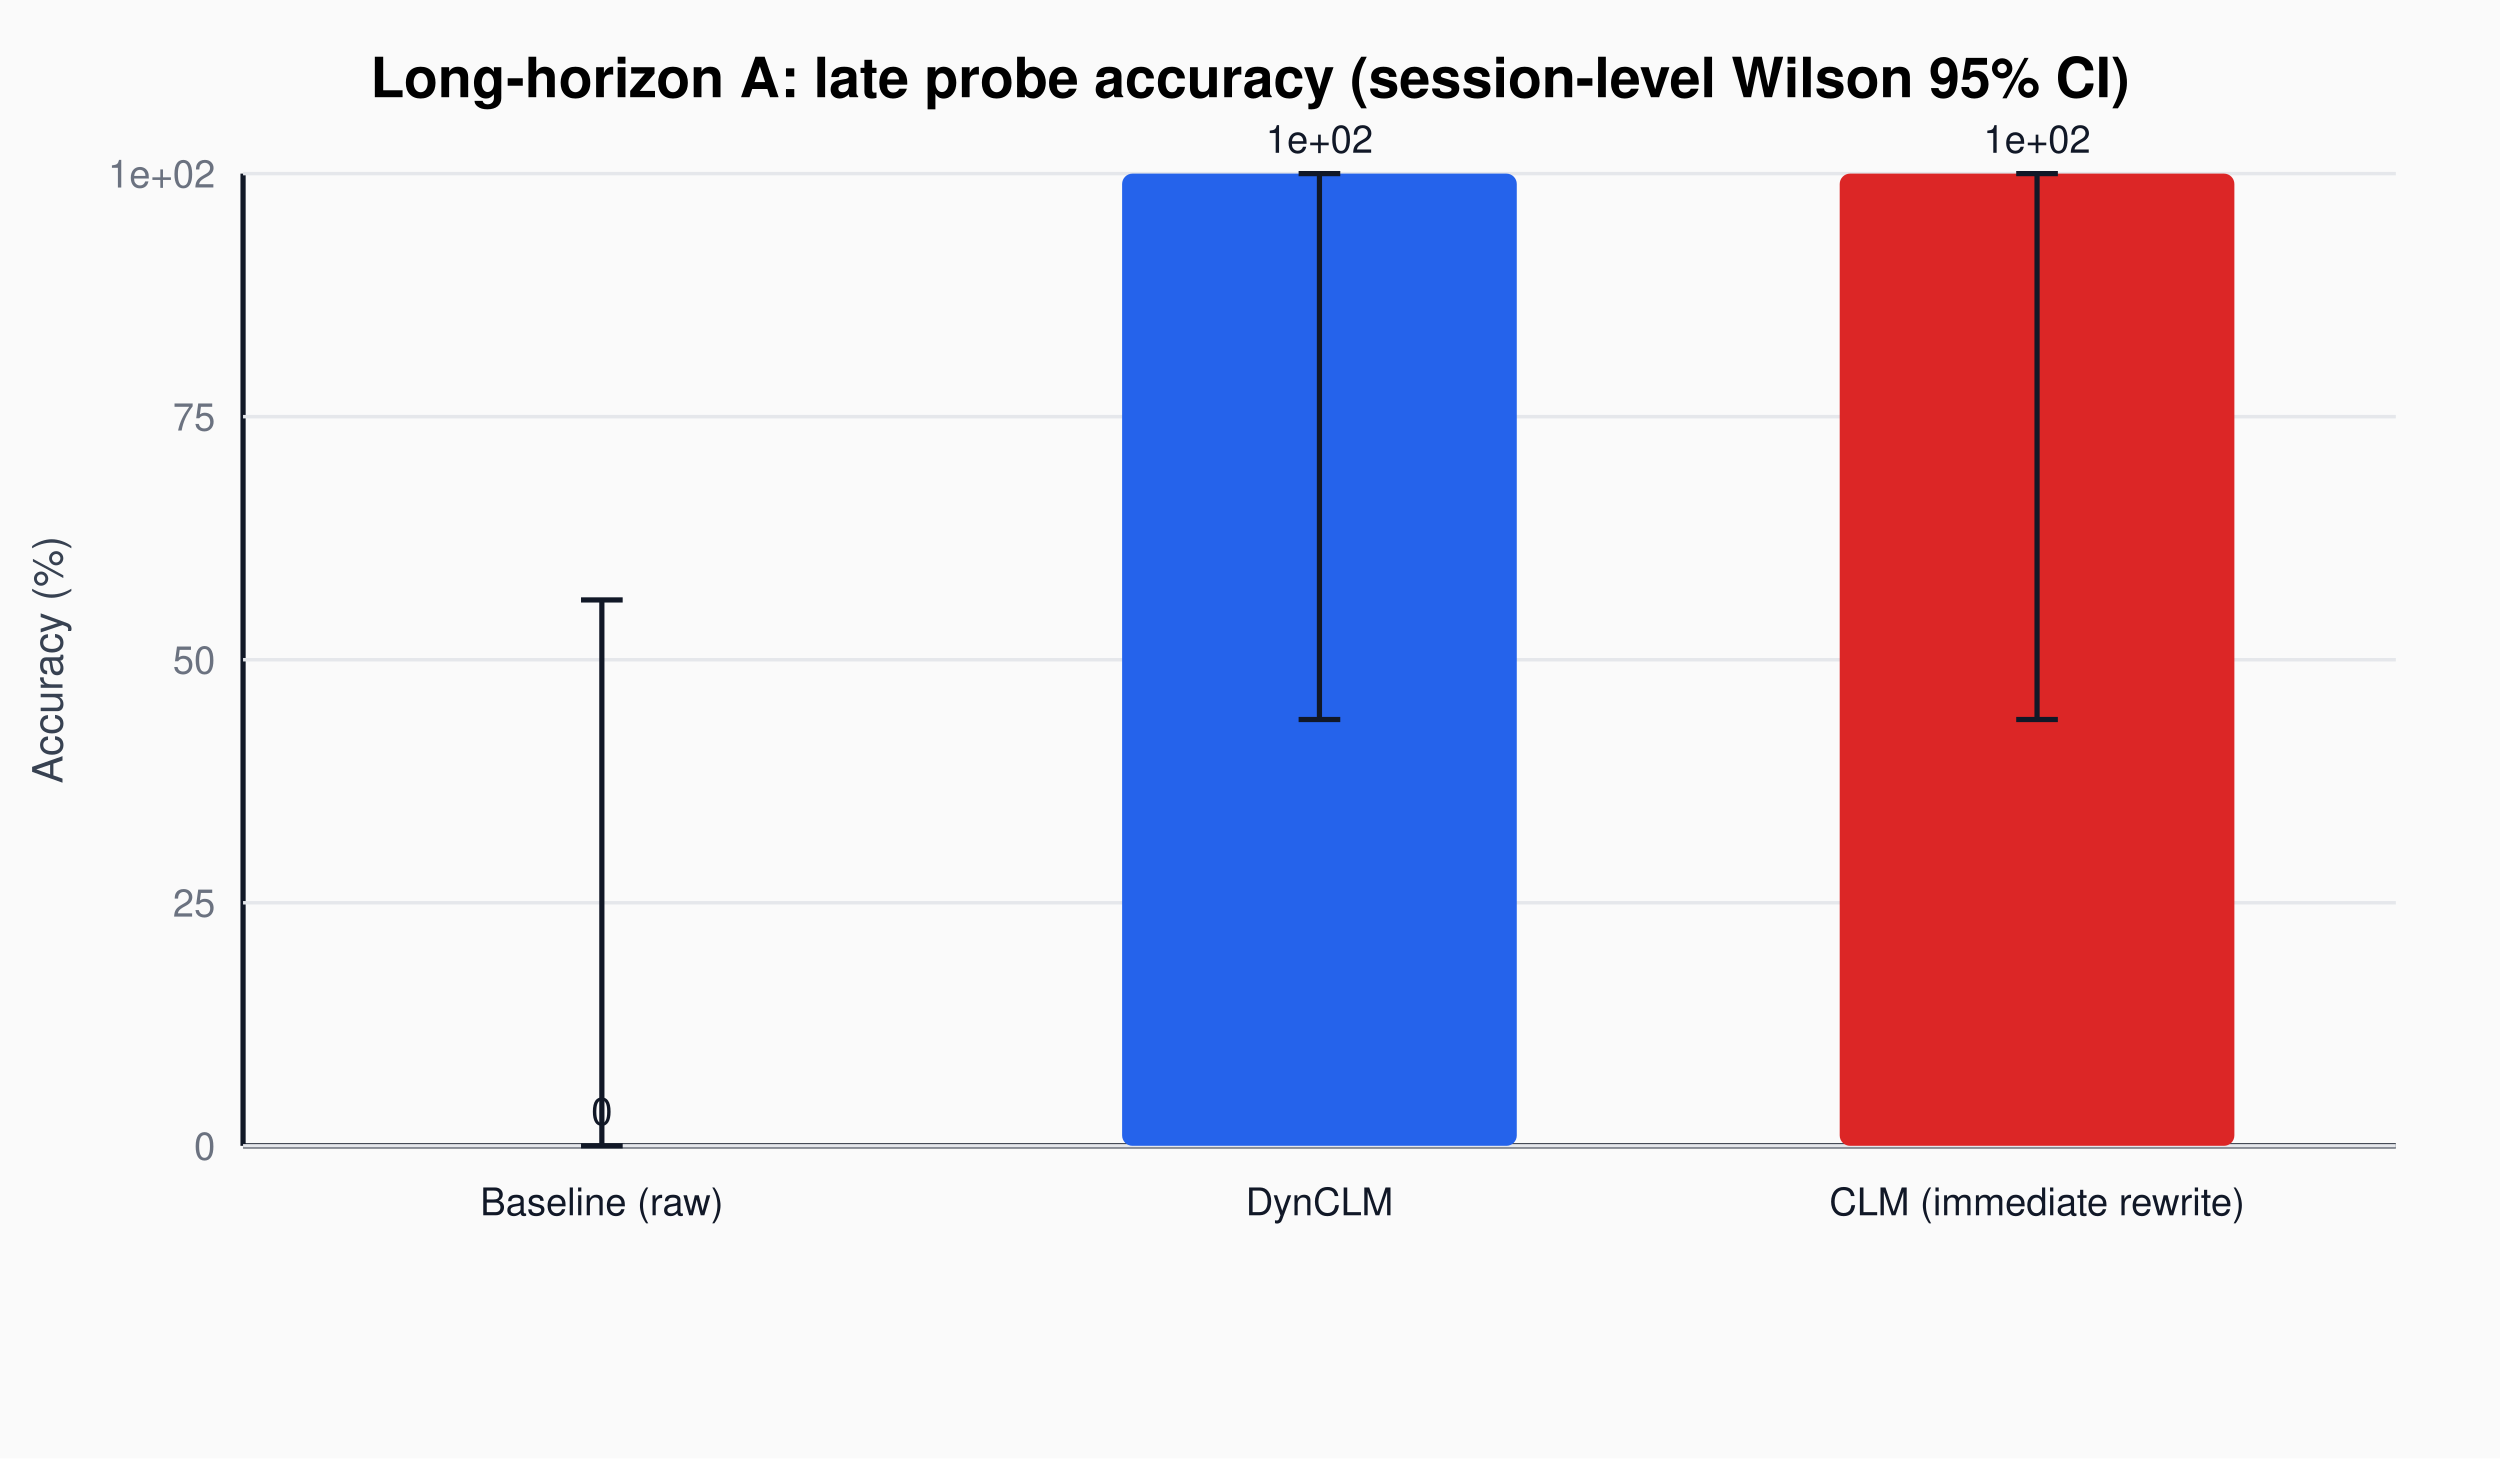
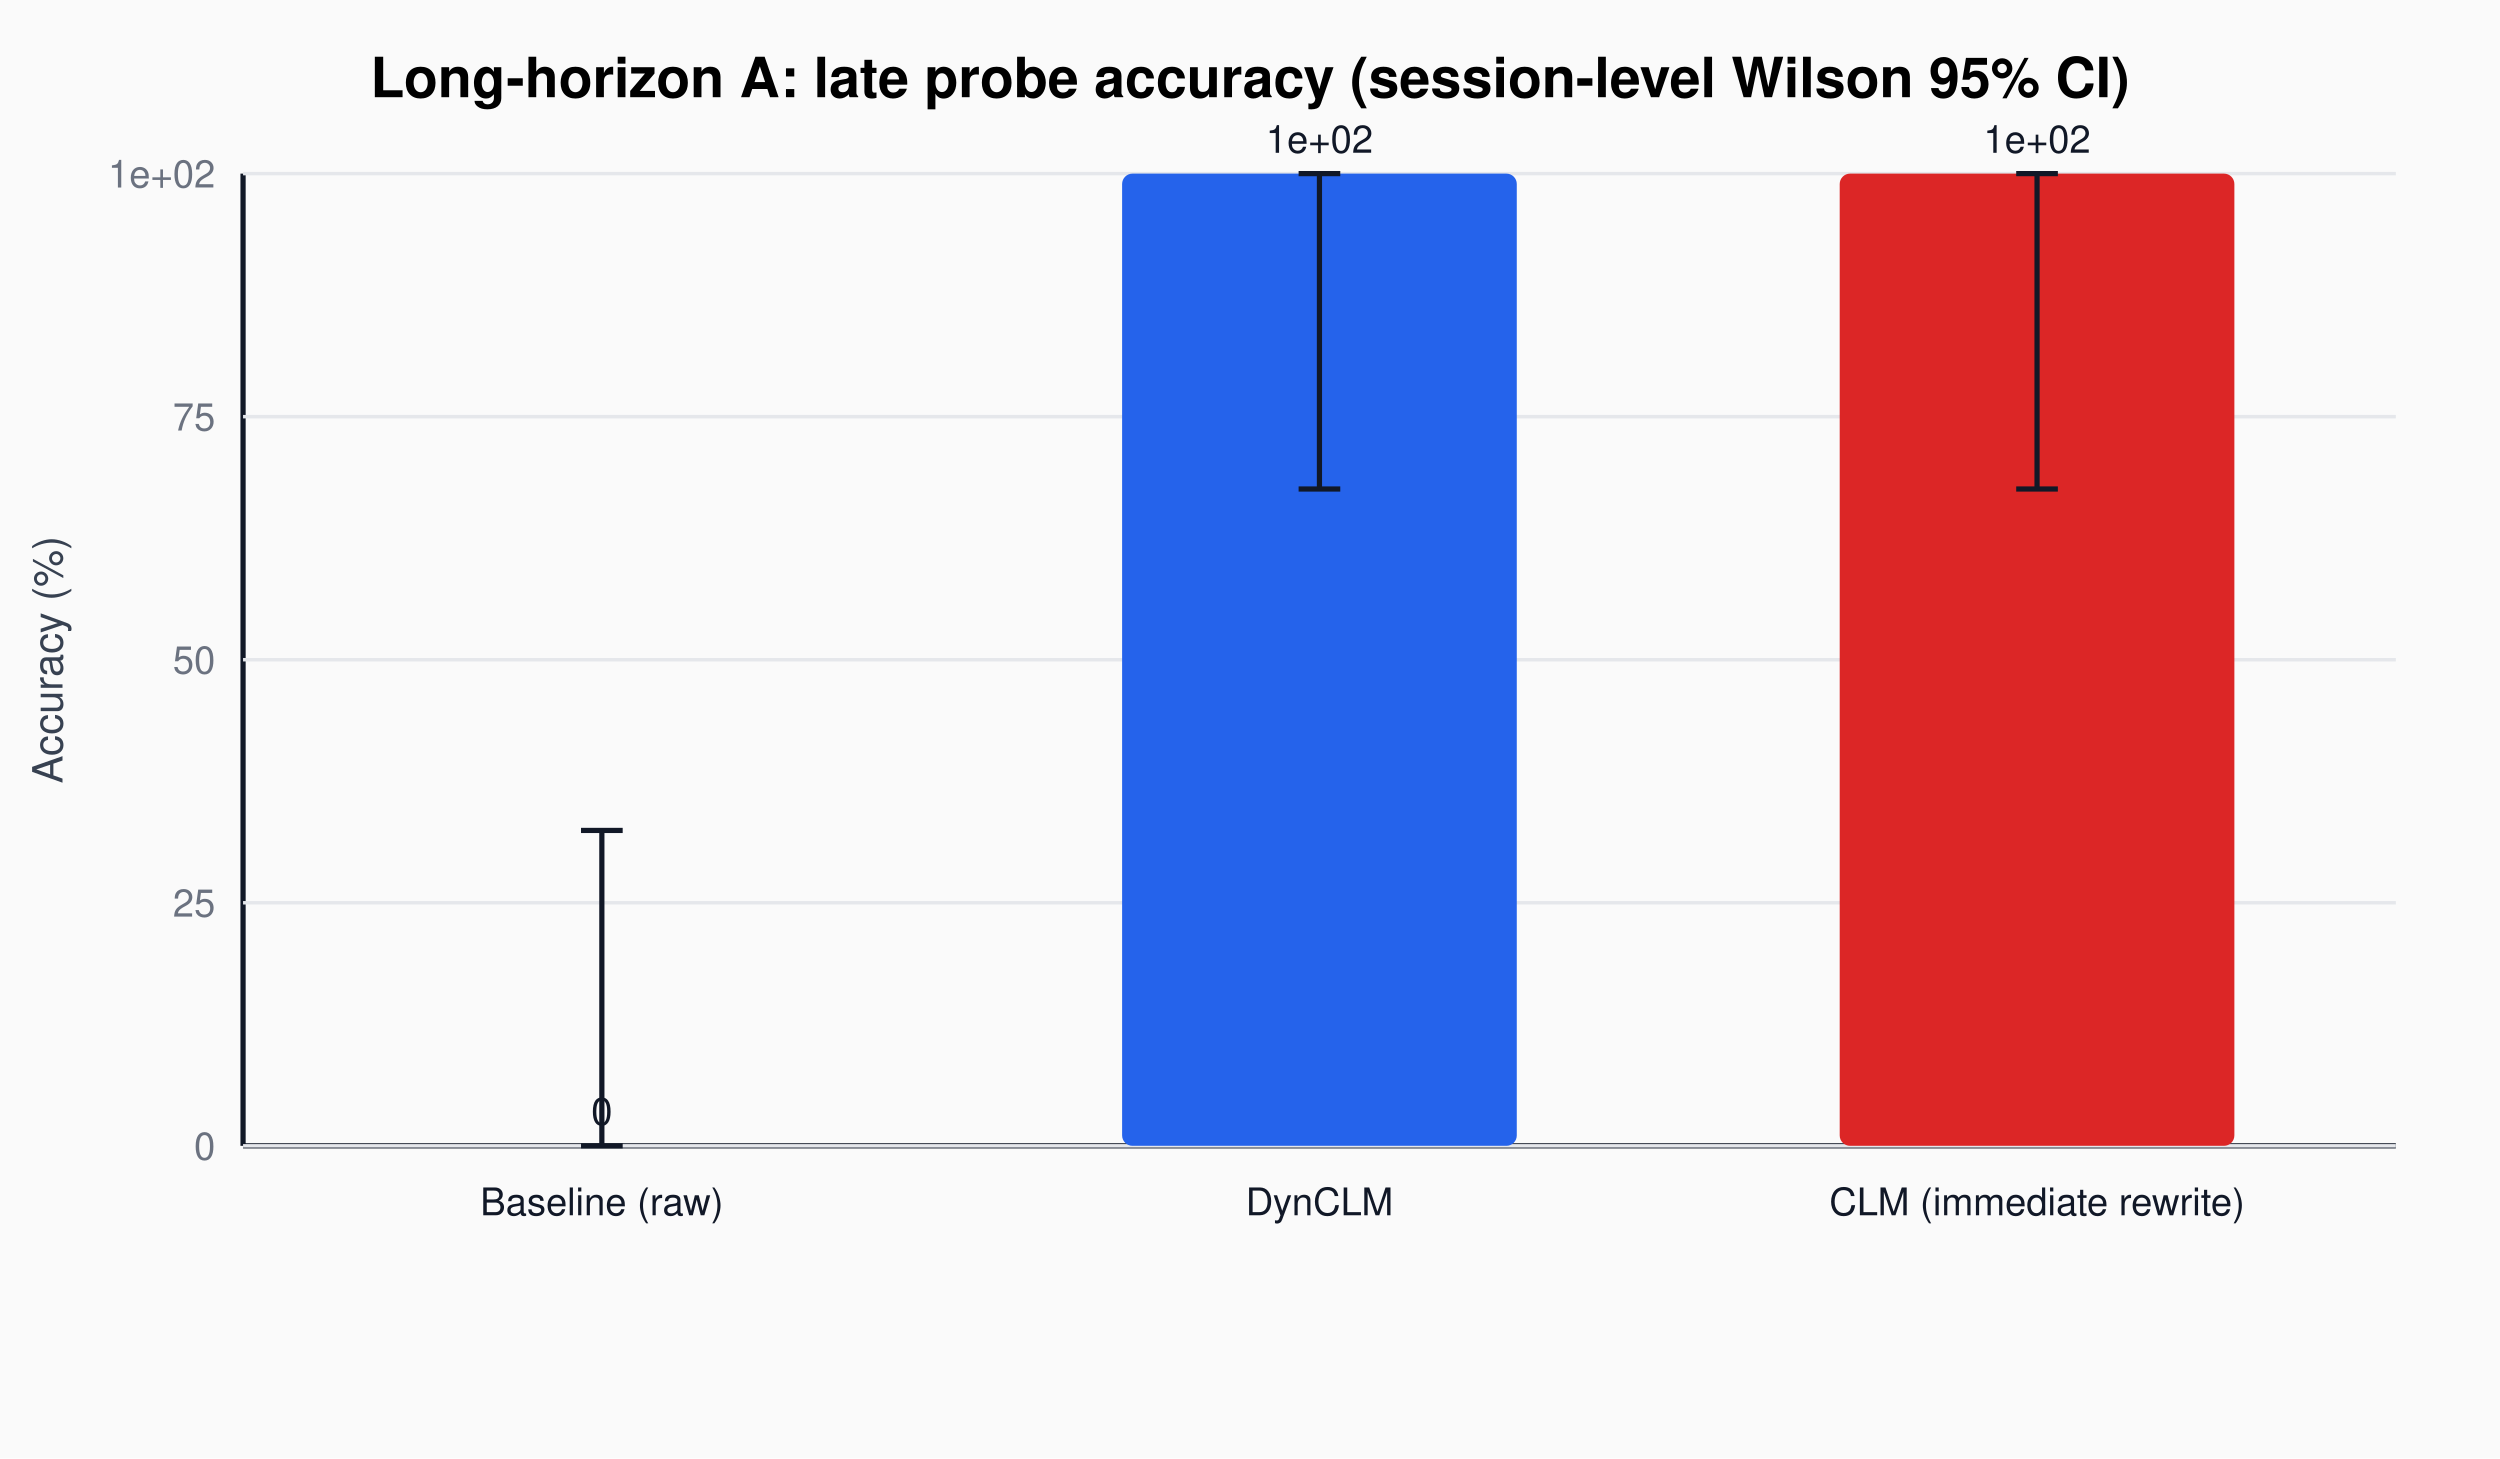
<svg xmlns="http://www.w3.org/2000/svg" width="720" height="420" viewBox="0 0 720 420">
  <rect width="100%" height="100%" fill="#fafafa" />
  <text x="360.0" y="28" text-anchor="middle" font-family="Helvetica,Arial,sans-serif" font-size="16" font-weight="700">Long-horizon A: late probe accuracy (session-level Wilson 95% CI)</text>
  <text x="18" y="190.0" transform="rotate(-90 18,190.0)" text-anchor="middle" font-family="Helvetica,Arial,sans-serif" font-size="12" fill="#374151">Accuracy (%)</text>
  <line x1="70" y1="50" x2="70" y2="330" stroke="#111827" stroke-width="1.5" />
  <line x1="70" y1="330" x2="690" y2="330" stroke="#111827" stroke-width="1.5" />
  <line x1="70" y1="50.0" x2="690" y2="50.0" stroke="#e5e7eb" />
  <text x="62" y="54.0" text-anchor="end" font-family="Helvetica,Arial,sans-serif" font-size="11" fill="#6b7280">1e+02</text>
  <line x1="70" y1="120.0" x2="690" y2="120.0" stroke="#e5e7eb" />
  <text x="62" y="124.0" text-anchor="end" font-family="Helvetica,Arial,sans-serif" font-size="11" fill="#6b7280">75</text>
  <line x1="70" y1="190.0" x2="690" y2="190.0" stroke="#e5e7eb" />
  <text x="62" y="194.0" text-anchor="end" font-family="Helvetica,Arial,sans-serif" font-size="11" fill="#6b7280">50</text>
  <line x1="70" y1="260.0" x2="690" y2="260.0" stroke="#e5e7eb" />
  <text x="62" y="264.0" text-anchor="end" font-family="Helvetica,Arial,sans-serif" font-size="11" fill="#6b7280">25</text>
  <line x1="70" y1="330.0" x2="690" y2="330.0" stroke="#e5e7eb" />
  <text x="62" y="334.0" text-anchor="end" font-family="Helvetica,Arial,sans-serif" font-size="11" fill="#6b7280">0</text>
  <rect x="116.5" y="330.0" width="113.667" height="0.0" fill="#6b7280" rx="3" />
-   <line x1="173.333" y1="330.0" x2="173.333" y2="172.781" stroke="#111827" stroke-width="1.5" />
+   <line x1="173.333" y1="330.0" x2="173.333" y2="239.166" stroke="#111827" stroke-width="1.5" />
  <line x1="167.333" y1="330.0" x2="179.333" y2="330.0" stroke="#111827" stroke-width="1.5" />
-   <line x1="167.333" y1="172.781" x2="179.333" y2="172.781" stroke="#111827" stroke-width="1.5" />
+   <line x1="167.333" y1="239.166" x2="179.333" y2="239.166" stroke="#111827" stroke-width="1.5" />
  <text x="173.333" y="324.0" text-anchor="middle" font-family="Helvetica,Arial,sans-serif" font-size="11" fill="#111827">0</text>
  <text x="173.333" y="350" text-anchor="middle" font-family="Helvetica,Arial,sans-serif" font-size="11" fill="#111827">Baseline (raw)</text>
  <rect x="323.167" y="50.0" width="113.667" height="280.0" fill="#2563eb" rx="3" />
-   <line x1="380" y1="207.219" x2="380" y2="50.0" stroke="#111827" stroke-width="1.5" />
-   <line x1="374" y1="207.219" x2="386" y2="207.219" stroke="#111827" stroke-width="1.5" />
+   <line x1="380" y1="140.834" x2="380" y2="50.0" stroke="#111827" stroke-width="1.5" />
+   <line x1="374" y1="140.834" x2="386" y2="140.834" stroke="#111827" stroke-width="1.5" />
  <line x1="374" y1="50.0" x2="386" y2="50.0" stroke="#111827" stroke-width="1.5" />
  <text x="380" y="44.0" text-anchor="middle" font-family="Helvetica,Arial,sans-serif" font-size="11" fill="#111827">1e+02</text>
  <text x="380" y="350" text-anchor="middle" font-family="Helvetica,Arial,sans-serif" font-size="11" fill="#111827">DynCLM</text>
  <rect x="529.833" y="50.0" width="113.667" height="280.0" fill="#dc2626" rx="3" />
-   <line x1="586.667" y1="207.219" x2="586.667" y2="50.0" stroke="#111827" stroke-width="1.5" />
-   <line x1="580.667" y1="207.219" x2="592.667" y2="207.219" stroke="#111827" stroke-width="1.5" />
+   <line x1="586.667" y1="140.834" x2="586.667" y2="50.0" stroke="#111827" stroke-width="1.5" />
+   <line x1="580.667" y1="140.834" x2="592.667" y2="140.834" stroke="#111827" stroke-width="1.5" />
  <line x1="580.667" y1="50.0" x2="592.667" y2="50.0" stroke="#111827" stroke-width="1.5" />
  <text x="586.667" y="44.0" text-anchor="middle" font-family="Helvetica,Arial,sans-serif" font-size="11" fill="#111827">1e+02</text>
  <text x="586.667" y="350" text-anchor="middle" font-family="Helvetica,Arial,sans-serif" font-size="11" fill="#111827">CLM (immediate rewrite)</text>
</svg>
